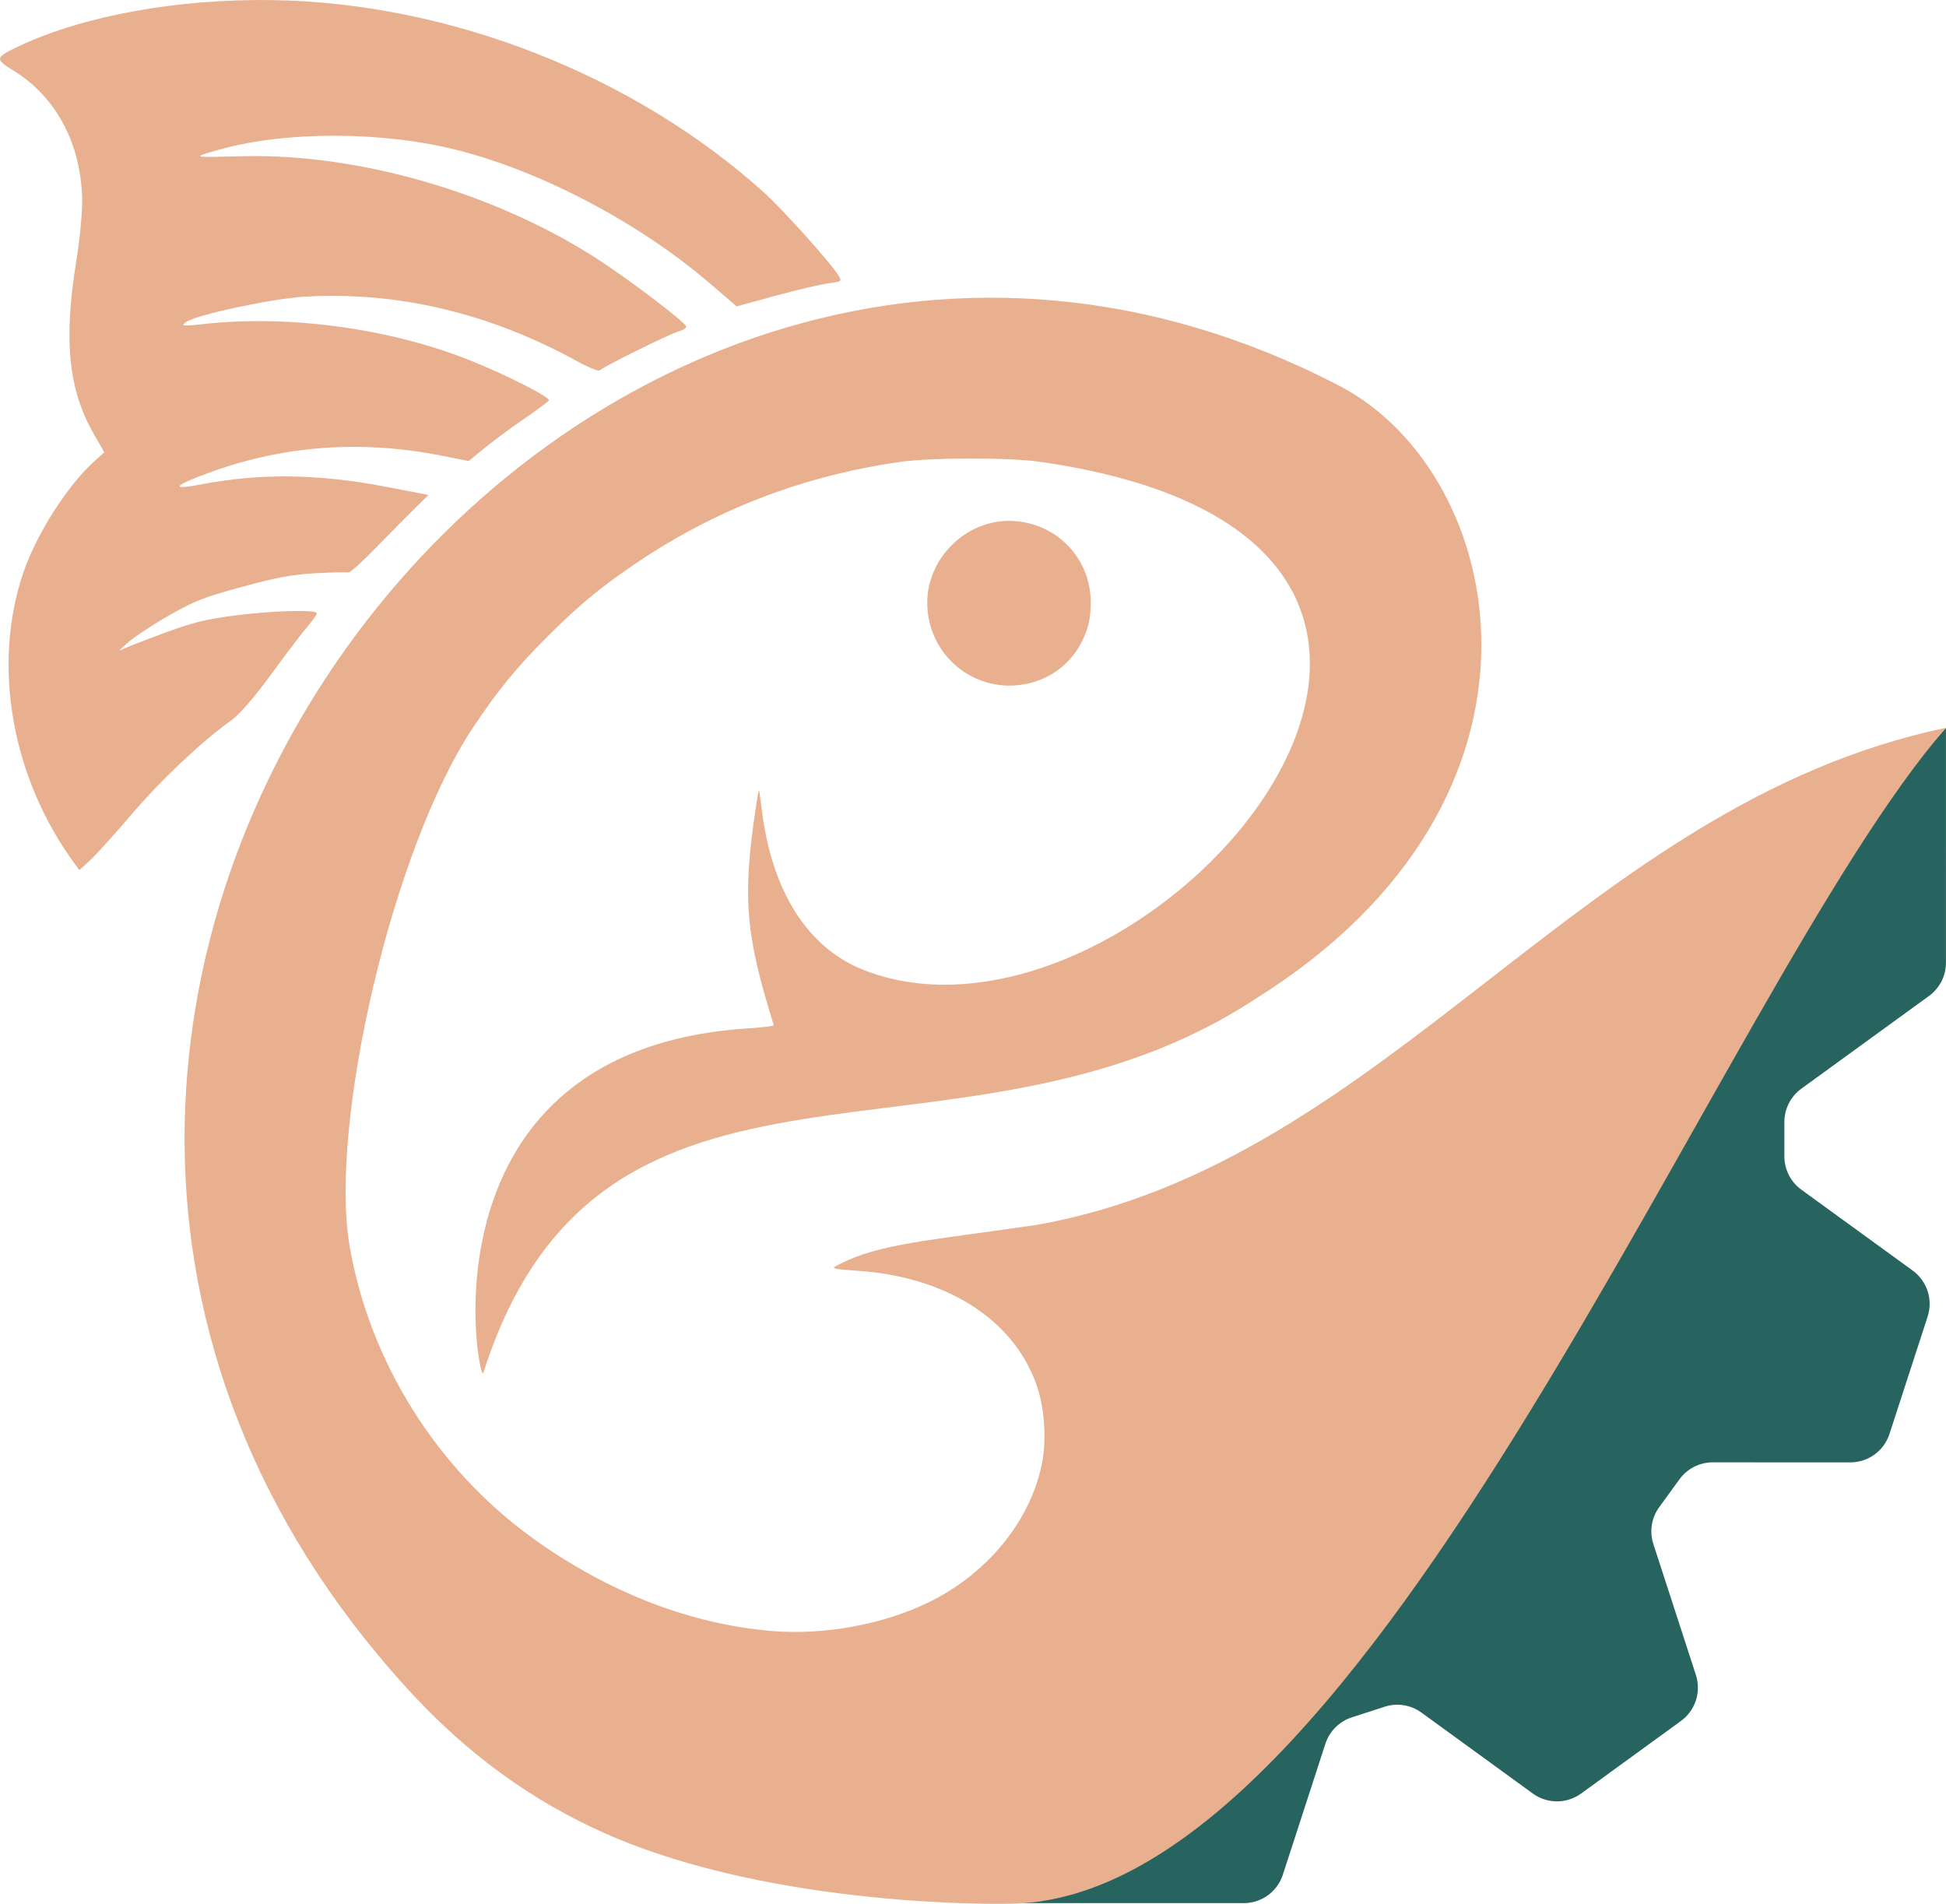
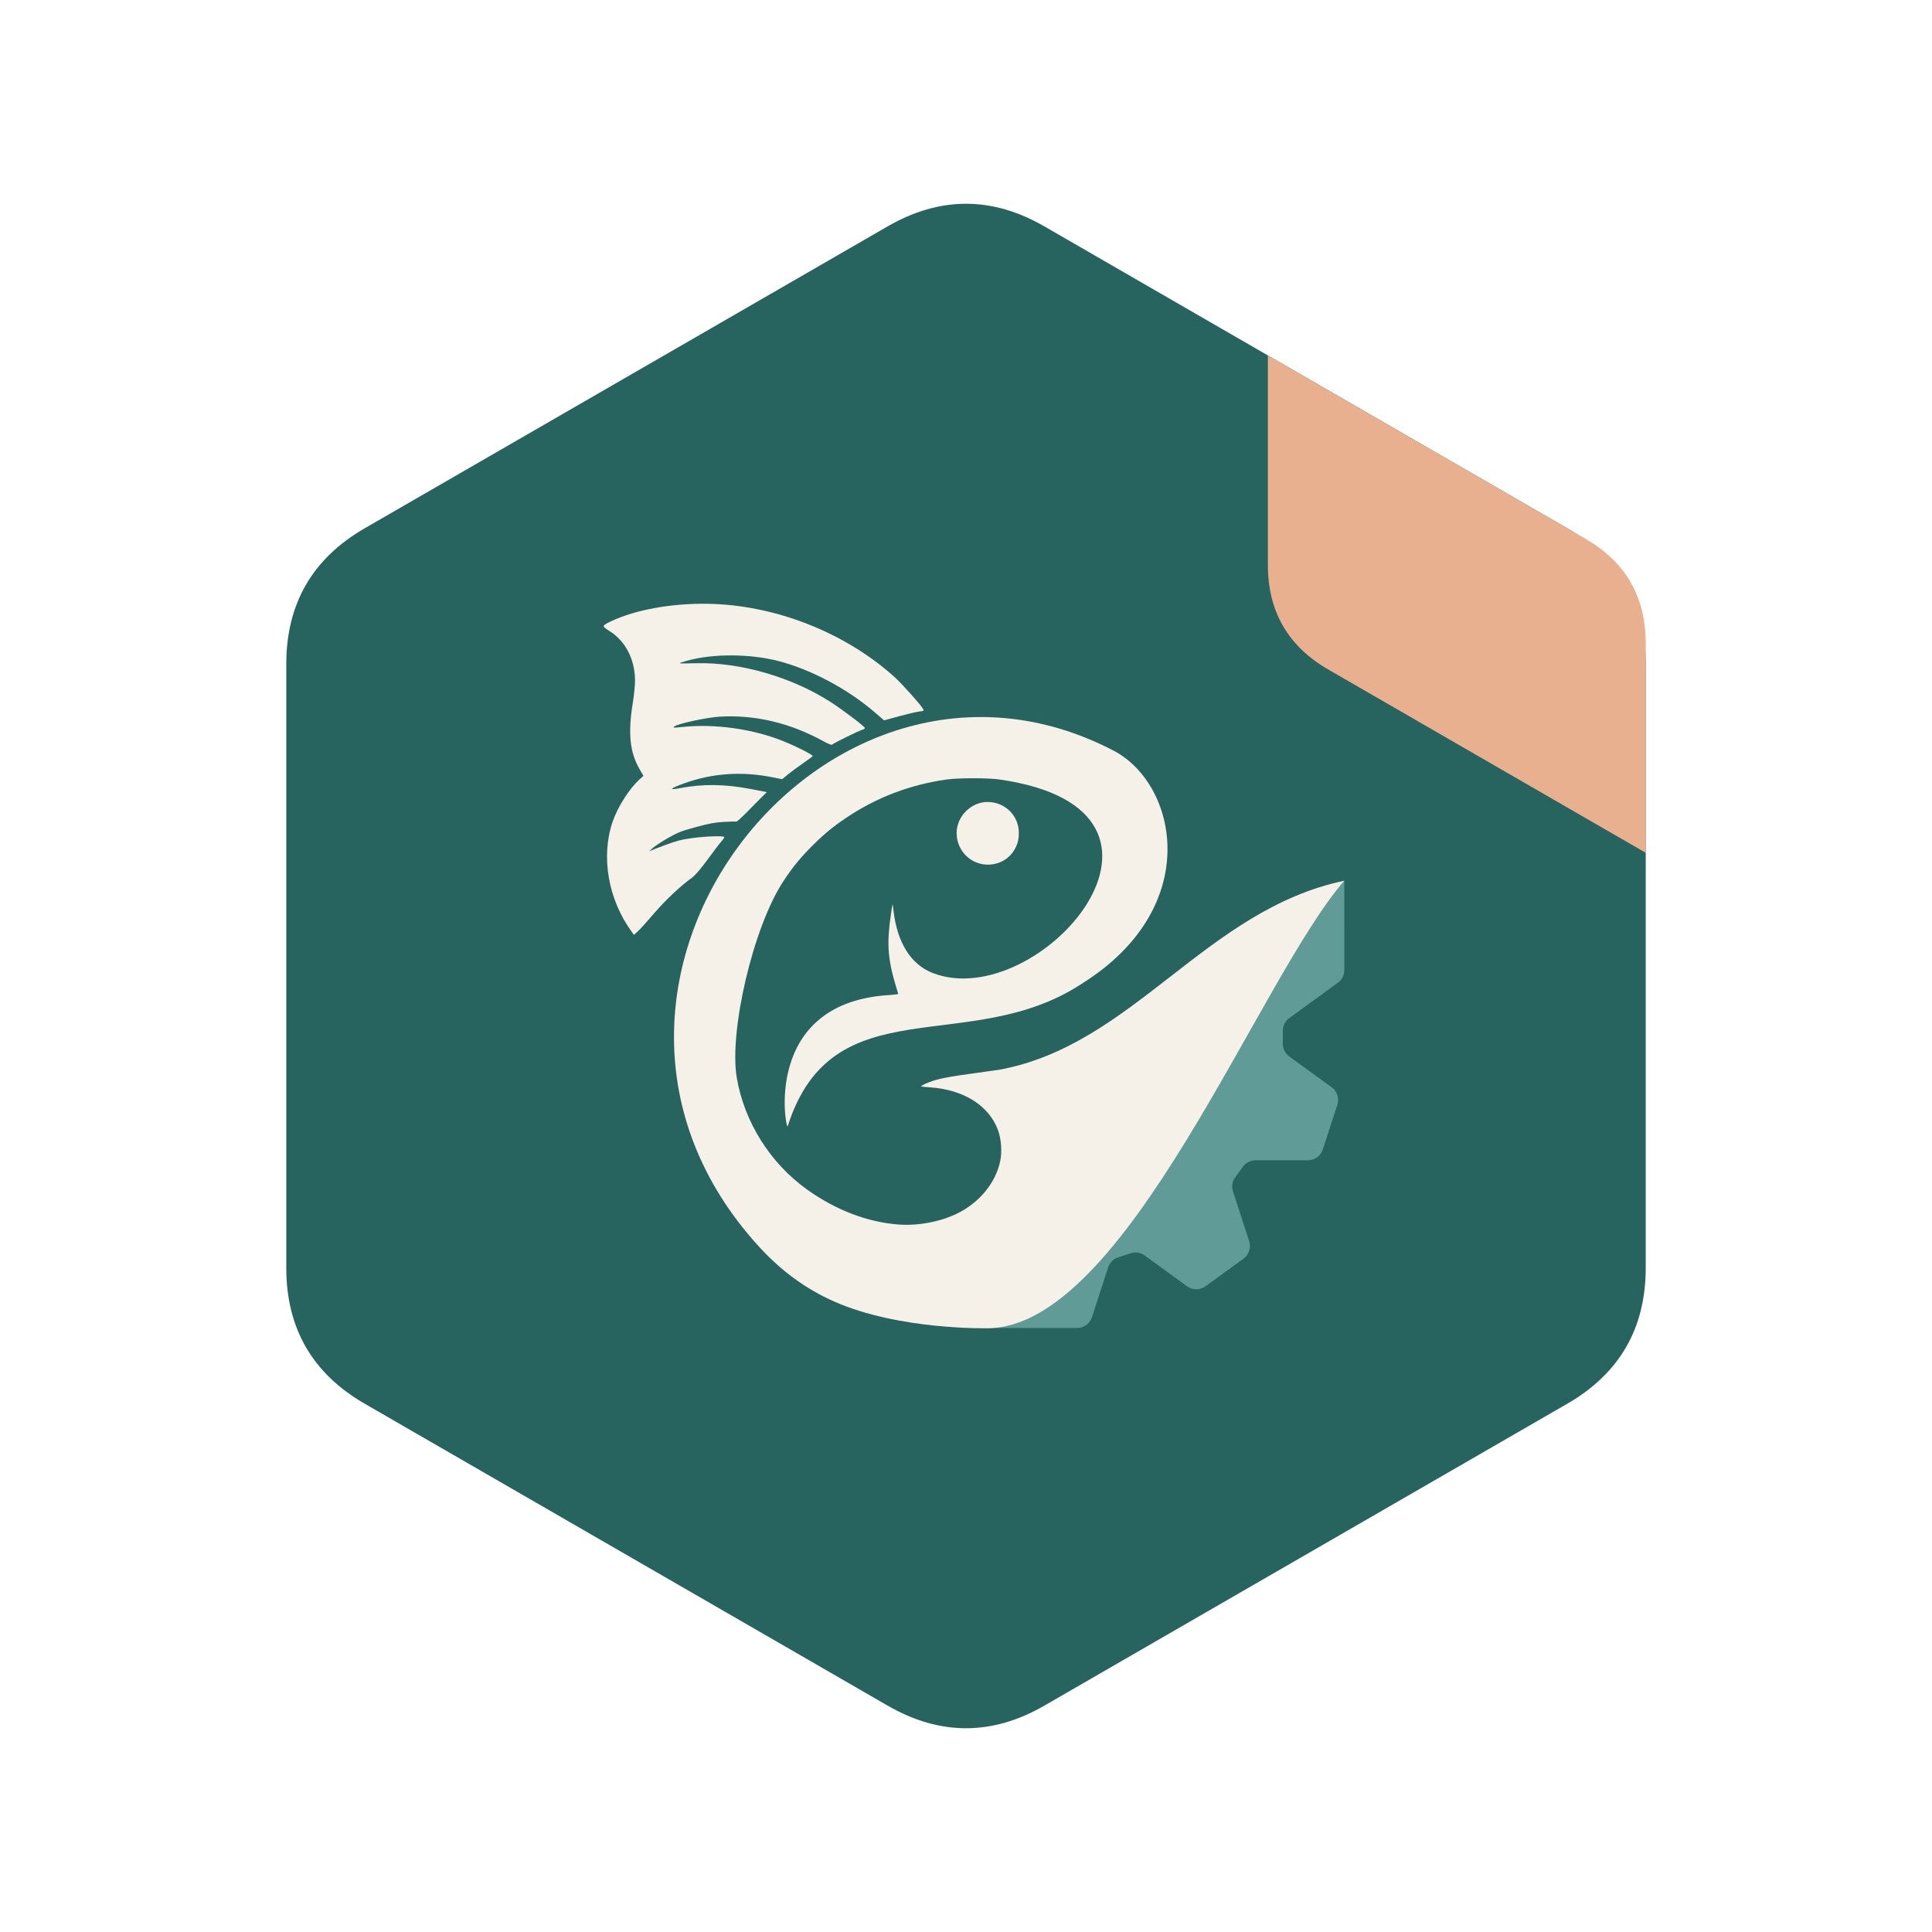
- <svg xmlns="http://www.w3.org/2000/svg" width="175.233mm" height="171.433mm" viewBox="0 0 175.233 171.433" version="1.1" id="svg1" xml:space="preserve">
-   <defs id="defs1" />
-   <g id="layer1" transform="translate(-18.67459,-39.15334)">
-     <path d="m 193.905,104.689 c -12.875,14.902 -26.785,25.38 -42.333,37.042 v 21.167 h -21.167 v 26.458 l -21.167,21.167 h 21.433 c 1.605,0 3.026,-1.033 3.522,-2.56 l 3.831,-11.791 c 0.366,-1.128 1.251,-2.01 2.379,-2.376 l 2.945,-0.957 c 1.128,-0.367 2.363,-0.172 3.322,0.525 l 10.028,7.288 c 1.298,0.943 3.058,0.943 4.356,0 l 8.988,-6.533 c 1.298,-0.943 1.841,-2.614 1.345,-4.14 l -3.831,-11.791 c -0.367,-1.128 -0.169,-2.363 0.528,-3.322 l 1.821,-2.505 c 0.697,-0.959 1.809,-1.528 2.994,-1.529 l 12.398,0.003 c 1.605,6e-5 3.026,-1.036 3.522,-2.562 l 3.435,-10.566 c 0.496,-1.526 -0.048,-3.2 -1.345,-4.143 l -10.03,-7.287 c -0.959,-0.697 -1.526,-1.809 -1.526,-2.994 v -3.098 c 1.1e-4,-1.186 0.567,-2.3 1.526,-2.997 l 11.499,-8.354 c 0.959,-0.697 1.526,-1.811 1.526,-2.997 z" style="fill:#28645f;fill-opacity:1;fill-rule:evenodd;stroke:none;stroke-width:0;stroke-linecap:square;stroke-dasharray:none" id="path8-4" />
-     <path style="fill:#e8b08e;fill-opacity:1;stroke-width:0.58" d="m 109.276,210.58 c 32.925,0.238 64.262,-82.543 84.632,-105.893 -32.874,6.898 -50.101,39.082 -81.807,44.752 -9.771,1.433 -14.228,1.687 -17.866,3.566 -0.588,0.304 -0.597,0.32 -0.23,0.398 0.211,0.045 1.014,0.122 1.785,0.171 7.982,0.514 13.99,4.265 16.153,10.085 0.79,2.125 1.01,5.118 0.541,7.371 -1.075,5.172 -4.97,9.892 -10.275,12.45 -4.08,1.968 -9.371,2.926 -14.015,2.54 -7.327,-0.61 -14.676,-3.445 -21.41,-8.258 -8.725,-6.236 -14.842,-15.962 -16.632,-26.442 -1.86,-10.889 3.819,-35.714 11.153,-46.709 2.233,-3.348 3.9,-5.378 6.736,-8.207 2.868,-2.86 4.916,-4.541 8.214,-6.74 7.109,-4.742 14.937,-7.71 23.54,-8.925 2.803,-0.396 9.75,-0.4 12.498,-0.007 51.31,7.329 9.393,55.535 -15.768,45.798 -5.128,-1.984 -8.387,-7.126 -9.272,-14.628 -0.107,-0.908 -0.217,-1.629 -0.244,-1.602 -0.027,0.027 -0.155,0.753 -0.284,1.612 -1.24,8.255 -0.857,11.576 1.624,19.55 0.028,0.088 -0.941,0.187 -1.947,0.27 -30.472,1.717 -24.604,32.295 -24.207,31.049 10.674,-33.496 42.969,-16.215 69.548,-33.695 29.001,-18.108 22.672,-47.314 7.551,-55.184 C 71.065,38.393 -0.55,129.904 55.367,191.228 c 5.275,5.785 11.127,10.064 17.857,13.041 15.287,6.76 36.052,6.311 36.052,6.311 z m 1.636,-109.808 c 2.36,-0.419 4.306,-1.92 5.296,-4.083 0.515,-1.127 0.677,-1.909 0.682,-3.295 0.013,-4.082 -3.242,-7.326 -7.363,-7.337 -3.942,-0.01 -7.355,3.402 -7.355,7.354 0,4.686 4.146,8.176 8.741,7.36 z" id="path1" />
-     <path style="fill:#e8b08e;fill-opacity:1" d="m 25.356,116.869 c -5.622,-7.69 -7.402,-17.77 -4.605,-26.078 1.179,-3.502 3.969,-7.894 6.418,-10.101 l 0.899,-0.81 -0.929,-1.615 c -2.309,-4.015 -2.759,-8.457 -1.586,-15.665 0.305,-1.875 0.539,-4.335 0.521,-5.466 -0.083,-4.998 -2.337,-9.251 -6.148,-11.597 -1.761,-1.084 -1.733,-1.198 0.54,-2.265 5.779,-2.712 14.248,-4.241 22.765,-4.11 15.902,0.245 32.477,6.733 44.226,17.312 1.698,1.529 6.002,6.319 6.707,7.465 0.34,0.553 0.323,0.567 -0.912,0.729 -0.692,0.091 -2.83,0.595 -4.75,1.12 L 85.01,66.742 82.624,64.695 C 76.309,59.276 67.654,54.687 60.021,52.71 53.254,50.956 44.365,50.929 38.367,52.643 c -2.477,0.708 -2.539,0.692 2.23,0.578 10.411,-0.248 22.643,3.301 31.852,9.241 2.835,1.829 7.907,5.681 8.019,6.09 0.036,0.13 -0.272,0.329 -0.684,0.442 -0.797,0.218 -6.805,3.186 -7.108,3.512 -0.099,0.106 -1.001,-0.259 -2.005,-0.811 -7.921,-4.36 -16.235,-6.326 -24.631,-5.824 -2.934,0.175 -9.767,1.649 -10.64,2.295 -0.466,0.344 -0.221,0.372 1.556,0.172 7.833,-0.877 17.134,0.423 24.412,3.413 3.314,1.361 6.905,3.208 6.732,3.462 -0.083,0.121 -1.137,0.901 -2.342,1.733 -1.206,0.832 -2.797,2.01 -3.536,2.619 L 60.878,80.67 58.412,80.18 C 51.309,78.769 44.363,79.253 37.773,81.62 c -3.505,1.259 -3.89,1.711 -0.981,1.151 5.295,-1.019 10.555,-0.954 16.593,0.207 l 3.875,0.745 -1.164,1.142 c -0.64,0.628 -2.208,2.216 -3.485,3.527 -1.276,1.312 -2.431,2.352 -2.567,2.312 -0.135,-0.04 -1.444,-0.011 -2.907,0.064 -2.081,0.107 -3.524,0.372 -6.618,1.215 -3.488,0.951 -4.264,1.252 -6.553,2.548 -1.428,0.808 -3.102,1.906 -3.721,2.44 -0.619,0.534 -0.938,0.859 -0.708,0.722 0.23,-0.137 1.901,-0.796 3.714,-1.463 2.755,-1.014 3.806,-1.283 6.397,-1.634 3.239,-0.439 7.463,-0.574 7.554,-0.241 0.029,0.106 -0.321,0.621 -0.779,1.143 -0.458,0.522 -1.933,2.461 -3.279,4.309 -1.487,2.04 -2.898,3.679 -3.596,4.175 -2.662,1.893 -6.317,5.334 -8.992,8.466 -1.574,1.843 -3.284,3.735 -3.799,4.203 l -0.937,0.852 z" id="path2" />
-     <g style="display:none;fill:none" id="g3" transform="matrix(0.2645833,0,0,0.2645833,-176.3216,96.48166)">
-       <path d="m 1590.426,281.968 -80,80 h -160 v 60 h 80 v 80 h -80 v 100 l -80,80 h 81.008 c 6.065,0 11.438,-3.905 13.312,-9.674 l 14.48,-44.566 c 1.384,-4.262 4.73,-7.597 8.992,-8.981 l 11.131,-3.617 c 4.262,-1.386 8.931,-0.65 12.557,1.984 l 37.899,27.543 c 4.907,3.565 11.557,3.565 16.464,0 l 33.972,-24.691 c 4.907,-3.565 6.959,-9.879 5.085,-15.647 l -14.48,-44.566 c -1.386,-4.262 -0.64,-8.931 1.994,-12.557 l 6.883,-9.467 c 2.634,-3.625 6.836,-5.777 11.317,-5.777 l 46.86,0.011 c 6.066,2.2e-4 11.438,-3.915 13.312,-9.684 l 12.981,-39.935 c 1.874,-5.768 -0.18,-12.093 -5.085,-15.658 l -37.91,-27.543 c -3.626,-2.634 -5.767,-6.836 -5.767,-11.317 v -11.71 c 4e-4,-4.481 2.141,-8.694 5.767,-11.327 l 43.46,-31.574 c 3.626,-2.634 5.768,-6.846 5.768,-11.327 z" style="fill:#28645f;fill-opacity:1;fill-rule:evenodd;stroke:none;stroke-width:0;stroke-linecap:square;stroke-dasharray:none" id="path8-4-2" />
-       <path style="fill:#000000;stroke-width:2.191" d="m 1284.742,588.975 c 1.116,-0.107 4.898,-0.466 8.404,-0.799 17.749,-1.685 38.788,-6.501 55.643,-12.738 35.525,-13.144 66.641,-33.21 93.897,-60.55 16.335,-16.385 27.018,-30.14 38.953,-50.15 17.121,-28.706 28.98,-65.242 32.734,-100.852 1.108,-10.51 0.931,-38.485 -0.315,-49.847 -2.827,-25.768 -8.261,-46.983 -17.89,-69.843 -3.77,-8.949 -7.229,-15.384 -7.622,-14.177 -0.152,0.465 -1.094,3.585 -2.095,6.932 -30.043,100.485 -77.726,131.916 -176.787,119.692 -37.046,-4.572 -53.775,6.375 -67.525,13.476 -2.222,1.148 -2.258,1.21 -0.869,1.504 0.797,0.169 3.834,0.46 6.748,0.648 30.168,1.944 52.874,16.121 61.05,38.117 2.985,8.032 3.816,19.342 2.046,27.858 -4.063,19.549 -18.784,37.387 -38.835,47.057 -15.421,7.437 -35.416,11.061 -52.969,9.599 -27.694,-2.306 -55.47,-13.02 -80.921,-31.212 -32.976,-23.57 -56.096,-60.328 -62.862,-99.94 -7.029,-41.153 4.435,-86.983 32.154,-128.538 8.441,-12.655 14.739,-20.327 25.459,-31.018 10.841,-10.811 18.58,-17.162 31.043,-25.476 26.868,-17.922 56.455,-29.14 88.971,-33.731 10.593,-1.496 36.849,-1.511 47.238,-0.027 20.628,2.946 48.551,16.114 57.595,24.741 12.005,11.451 36.192,44.125 0.076,74.215 -33.978,26.811 -77.884,37.511 -107.267,26.141 -19.38,-7.499 -31.698,-26.934 -35.042,-55.287 -0.405,-3.433 -0.82,-6.158 -0.923,-6.055 -0.102,0.102 -0.586,2.844 -1.074,6.093 -1.157,7.705 -1.162,26.386 -0.01,36.177 0.868,7.374 1.392,10.27 4.014,22.192 1.767,8.032 2.715,14.935 2.132,15.521 -0.247,0.248 -3.558,0.707 -7.359,1.021 -30.17,2.488 -53.022,10.382 -72.117,24.911 -23.57,17.933 -33.253,47.313 -25.774,78.199 1.369,5.652 7.025,18.236 6.4,14.239 -1.335,-8.54 -0.646,-21.068 1.641,-29.871 5.743,-22.104 21.08,-35.375 49.166,-42.543 14.428,-3.682 27.217,-5.351 55.799,-7.281 28.861,-1.949 44.582,-3.463 57.424,-5.53 31.219,-5.024 57.598,-14.191 82.566,-28.692 78.145,-48.289 72.762,-119.081 32.802,-158.004 -51.17,-49.84 -134.054,-46.194 -202.32,-26.598 -26.141,7.504 -50.44,18.693 -71.326,32.843 -58.318,39.511 -95.992,103.832 -102.989,175.836 -1.084,11.155 -0.907,36.886 0.327,47.528 3.636,31.358 11.234,57.702 24.407,84.623 12.325,25.187 26.75,45.329 46.698,65.206 20.959,20.884 42.67,36.739 67.493,49.288 28.809,14.564 56.647,22.453 87.782,24.875 7.09,0.552 29.286,0.699 34.226,0.227 z m 10.433,-368.274 c 8.92,-1.584 16.274,-7.255 20.015,-15.433 1.948,-4.258 2.559,-7.214 2.576,-12.452 0.049,-15.428 -12.255,-27.687 -27.83,-27.729 -14.898,-0.04 -27.798,12.859 -27.798,27.796 0,17.711 15.668,30.903 33.038,27.818 z" id="path1-1" />
-       <path style="fill:#000000;stroke-width:3.78" d="m 976.911,251.692 c -17.414,-31.513 -19.284,-70.155 -4.837,-99.971 6.09,-12.569 18.645,-27.706 28.876,-34.813 l 3.756,-2.609 -2.713,-6.498 c -6.744,-16.152 -6.313,-33.022 1.52,-59.488 2.037,-6.884 4.088,-15.996 4.558,-20.247 2.073,-18.779 -4.353,-35.801 -17.522,-46.413 -6.085,-4.903 -5.928,-5.32 3.105,-8.236 22.96,-7.413 55.441,-9.108 87.311,-4.557 59.506,8.497 118.557,40.723 157.569,85.99 5.636,6.54 19.492,26.554 21.59,31.186 1.012,2.235 0.939,2.28 -3.767,2.3 -2.64,0.011 -10.894,0.882 -18.344,1.935 l -13.544,1.915 -7.971,-8.814 c -21.096,-23.327 -51.357,-44.658 -79.034,-55.712 -24.536,-9.799 -57.852,-14.138 -81.156,-10.569 -9.625,1.474 -9.85,1.385 8.087,3.231 39.152,4.031 83.325,23.169 115.018,49.831 9.756,8.208 26.939,25.068 27.164,26.654 0.072,0.506 -1.177,1.104 -2.775,1.33 -3.092,0.437 -27.032,8.701 -28.325,9.778 -0.422,0.351 -3.631,-1.447 -7.13,-3.996 -27.621,-20.122 -57.857,-31.456 -89.575,-33.578 -11.086,-0.742 -37.407,1.526 -40.989,3.532 -1.91,1.07 -1.007,1.288 5.751,1.388 29.787,0.444 64.039,9.753 89.901,24.433 11.775,6.684 24.359,15.319 23.591,16.187 -0.367,0.415 -4.691,2.836 -9.608,5.38 -4.917,2.544 -11.444,6.204 -14.504,8.134 l -5.564,3.509 -9.011,-3.012 c -25.962,-8.68 -52.234,-10.174 -78.071,-4.441 -13.741,3.049 -15.401,4.56 -4.226,3.846 20.34,-1.298 40.03,1.455 62.114,8.684 l 14.172,4.639 -4.909,3.729 c -2.7,2.051 -9.336,7.255 -14.746,11.564 -5.41,4.31 -10.236,7.661 -10.725,7.446 -0.488,-0.214 -5.407,-0.729 -10.931,-1.144 -7.852,-0.591 -13.391,-0.285 -25.392,1.401 -13.532,1.902 -16.584,2.663 -25.782,6.429 -5.738,2.35 -12.54,5.669 -15.116,7.376 -2.576,1.707 -3.925,2.773 -2.998,2.369 0.927,-0.404 7.508,-2.076 14.624,-3.716 10.812,-2.49 14.882,-2.996 24.763,-3.077 12.353,-0.101 28.254,1.406 28.436,2.695 0.058,0.413 -1.501,2.174 -3.466,3.915 -1.964,1.741 -8.421,8.307 -14.348,14.592 -6.546,6.941 -12.62,12.414 -15.471,13.941 -10.882,5.828 -26.225,16.986 -37.751,27.456 -6.782,6.16 -14.093,12.437 -16.248,13.949 l -3.918,2.749 z" id="path2-6" />
-     </g>
+ <svg xmlns="http://www.w3.org/2000/svg" viewBox="0 0 256 256" role="img" aria-label="extruda goldfish color">
+   <path fill="#28645F" d="M48.325,70.000 L117.608,30.000 Q128.000,24.000 138.392,30.000 L207.675,70.000 Q218.067,76.000 218.067,88.000 L218.067,168.000 Q218.067,180.000 207.675,186.000 L138.392,226.000 Q128.000,232.000 117.608,226.000 L48.325,186.000 Q37.933,180.000 37.933,168.000 L37.933,88.000 Q37.933,76.000 48.325,70.000 Z" />
+   <path fill="#E8B08E" d="M168 47.094 L210.067 71.381 Q218.067 76 218.067 85.238 L218.067 113 L176 88.713 Q168 84.094 168 74.856 Z" />
+   <g transform="translate(80 80) scale(0.56) translate(-18.67459 -39.15334)">
+     <path fill="#619B98" d="m 193.905,104.689 c -12.875,14.902 -26.785,25.38 -42.333,37.042 v 21.167 h -21.167 v 26.458 l -21.167,21.167 h 21.433 c 1.605,0 3.026,-1.033 3.522,-2.56 l 3.831,-11.791 c 0.366,-1.128 1.251,-2.01 2.379,-2.376 l 2.945,-0.957 c 1.128,-0.367 2.363,-0.172 3.322,0.525 l 10.028,7.288 c 1.298,0.943 3.058,0.943 4.356,0 l 8.988,-6.533 c 1.298,-0.943 1.841,-2.614 1.345,-4.14 l -3.831,-11.791 c -0.367,-1.128 -0.169,-2.363 0.528,-3.322 l 1.821,-2.505 c 0.697,-0.959 1.809,-1.528 2.994,-1.529 l 12.398,0.003 c 1.605,6e-5 3.026,-1.036 3.522,-2.562 l 3.435,-10.566 c 0.496,-1.526 -0.048,-3.2 -1.345,-4.143 l -10.03,-7.287 c -0.959,-0.697 -1.526,-1.809 -1.526,-2.994 v -3.098 c 1.1e-4,-1.186 0.567,-2.3 1.526,-2.997 l 11.499,-8.354 c 0.959,-0.697 1.526,-1.811 1.526,-2.997 z" />
+     <path fill="#F5F0E8" d="m 109.276,210.58 c 32.925,0.238 64.262,-82.543 84.632,-105.893 -32.874,6.898 -50.101,39.082 -81.807,44.752 -9.771,1.433 -14.228,1.687 -17.866,3.566 -0.588,0.304 -0.597,0.32 -0.23,0.398 0.211,0.045 1.014,0.122 1.785,0.171 7.982,0.514 13.99,4.265 16.153,10.085 0.79,2.125 1.01,5.118 0.541,7.371 -1.075,5.172 -4.97,9.892 -10.275,12.45 -4.08,1.968 -9.371,2.926 -14.015,2.54 -7.327,-0.61 -14.676,-3.445 -21.41,-8.258 -8.725,-6.236 -14.842,-15.962 -16.632,-26.442 -1.86,-10.889 3.819,-35.714 11.153,-46.709 2.233,-3.348 3.9,-5.378 6.736,-8.207 2.868,-2.86 4.916,-4.541 8.214,-6.74 7.109,-4.742 14.937,-7.71 23.54,-8.925 2.803,-0.396 9.75,-0.4 12.498,-0.007 51.31,7.329 9.393,55.535 -15.768,45.798 -5.128,-1.984 -8.387,-7.126 -9.272,-14.628 -0.107,-0.908 -0.217,-1.629 -0.244,-1.602 -0.027,0.027 -0.155,0.753 -0.284,1.612 -1.24,8.255 -0.857,11.576 1.624,19.55 0.028,0.088 -0.941,0.187 -1.947,0.27 -30.472,1.717 -24.604,32.295 -24.207,31.049 10.674,-33.496 42.969,-16.215 69.548,-33.695 29.001,-18.108 22.672,-47.314 7.551,-55.184 C 71.065,38.393 -0.55,129.904 55.367,191.228 c 5.275,5.785 11.127,10.064 17.857,13.041 15.287,6.76 36.052,6.311 36.052,6.311 z m 1.636,-109.808 c 2.36,-0.419 4.306,-1.92 5.296,-4.083 0.515,-1.127 0.677,-1.909 0.682,-3.295 0.013,-4.082 -3.242,-7.326 -7.363,-7.337 -3.942,-0.01 -7.355,3.402 -7.355,7.354 0,4.686 4.146,8.176 8.741,7.36 z" />
+     <path fill="#F5F0E8" d="m 25.356,116.869 c -5.622,-7.69 -7.402,-17.77 -4.605,-26.078 1.179,-3.502 3.969,-7.894 6.418,-10.101 l 0.899,-0.81 -0.929,-1.615 c -2.309,-4.015 -2.759,-8.457 -1.586,-15.665 0.305,-1.875 0.539,-4.335 0.521,-5.466 -0.083,-4.998 -2.337,-9.251 -6.148,-11.597 -1.761,-1.084 -1.733,-1.198 0.54,-2.265 5.779,-2.712 14.248,-4.241 22.765,-4.11 15.902,0.245 32.477,6.733 44.226,17.312 1.698,1.529 6.002,6.319 6.707,7.465 0.34,0.553 0.323,0.567 -0.912,0.729 -0.692,0.091 -2.83,0.595 -4.75,1.12 L 85.01,66.742 82.624,64.695 C 76.309,59.276 67.654,54.687 60.021,52.71 53.254,50.956 44.365,50.929 38.367,52.643 c -2.477,0.708 -2.539,0.692 2.23,0.578 10.411,-0.248 22.643,3.301 31.852,9.241 2.835,1.829 7.907,5.681 8.019,6.09 0.036,0.13 -0.272,0.329 -0.684,0.442 -0.797,0.218 -6.805,3.186 -7.108,3.512 -0.099,0.106 -1.001,-0.259 -2.005,-0.811 -7.921,-4.36 -16.235,-6.326 -24.631,-5.824 -2.934,0.175 -9.767,1.649 -10.64,2.295 -0.466,0.344 -0.221,0.372 1.556,0.172 7.833,-0.877 17.134,0.423 24.412,3.413 3.314,1.361 6.905,3.208 6.732,3.462 -0.083,0.121 -1.137,0.901 -2.342,1.733 -1.206,0.832 -2.797,2.01 -3.536,2.619 L 60.878,80.67 58.412,80.18 C 51.309,78.769 44.363,79.253 37.773,81.62 c -3.505,1.259 -3.89,1.711 -0.981,1.151 5.295,-1.019 10.555,-0.954 16.593,0.207 l 3.875,0.745 -1.164,1.142 c -0.64,0.628 -2.208,2.216 -3.485,3.527 -1.276,1.312 -2.431,2.352 -2.567,2.312 -0.135,-0.04 -1.444,-0.011 -2.907,0.064 -2.081,0.107 -3.524,0.372 -6.618,1.215 -3.488,0.951 -4.264,1.252 -6.553,2.548 -1.428,0.808 -3.102,1.906 -3.721,2.44 -0.619,0.534 -0.938,0.859 -0.708,0.722 0.23,-0.137 1.901,-0.796 3.714,-1.463 2.755,-1.014 3.806,-1.283 6.397,-1.634 3.239,-0.439 7.463,-0.574 7.554,-0.241 0.029,0.106 -0.321,0.621 -0.779,1.143 -0.458,0.522 -1.933,2.461 -3.279,4.309 -1.487,2.04 -2.898,3.679 -3.596,4.175 -2.662,1.893 -6.317,5.334 -8.992,8.466 -1.574,1.843 -3.284,3.735 -3.799,4.203 l -0.937,0.852 z" />
  </g>
</svg>
